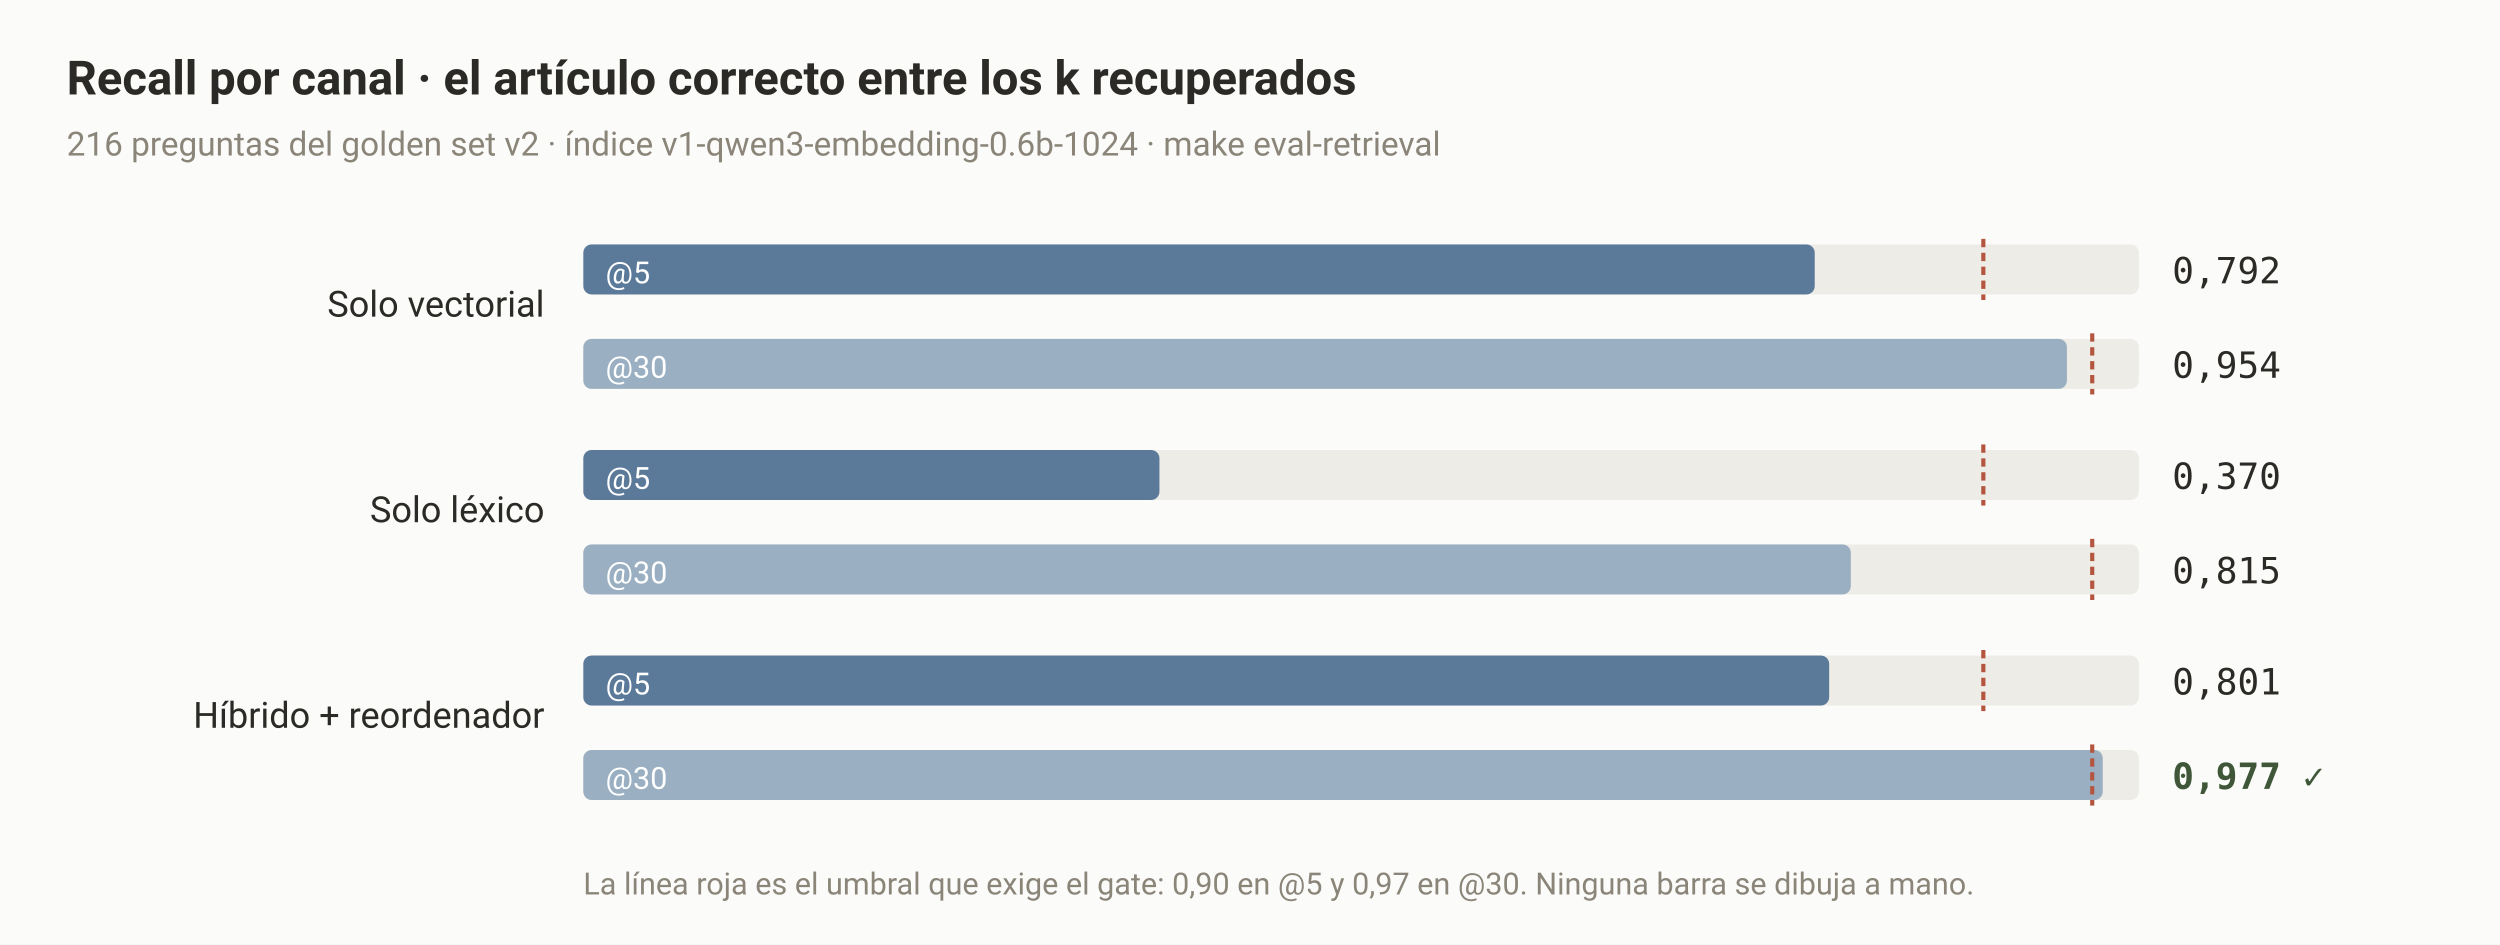
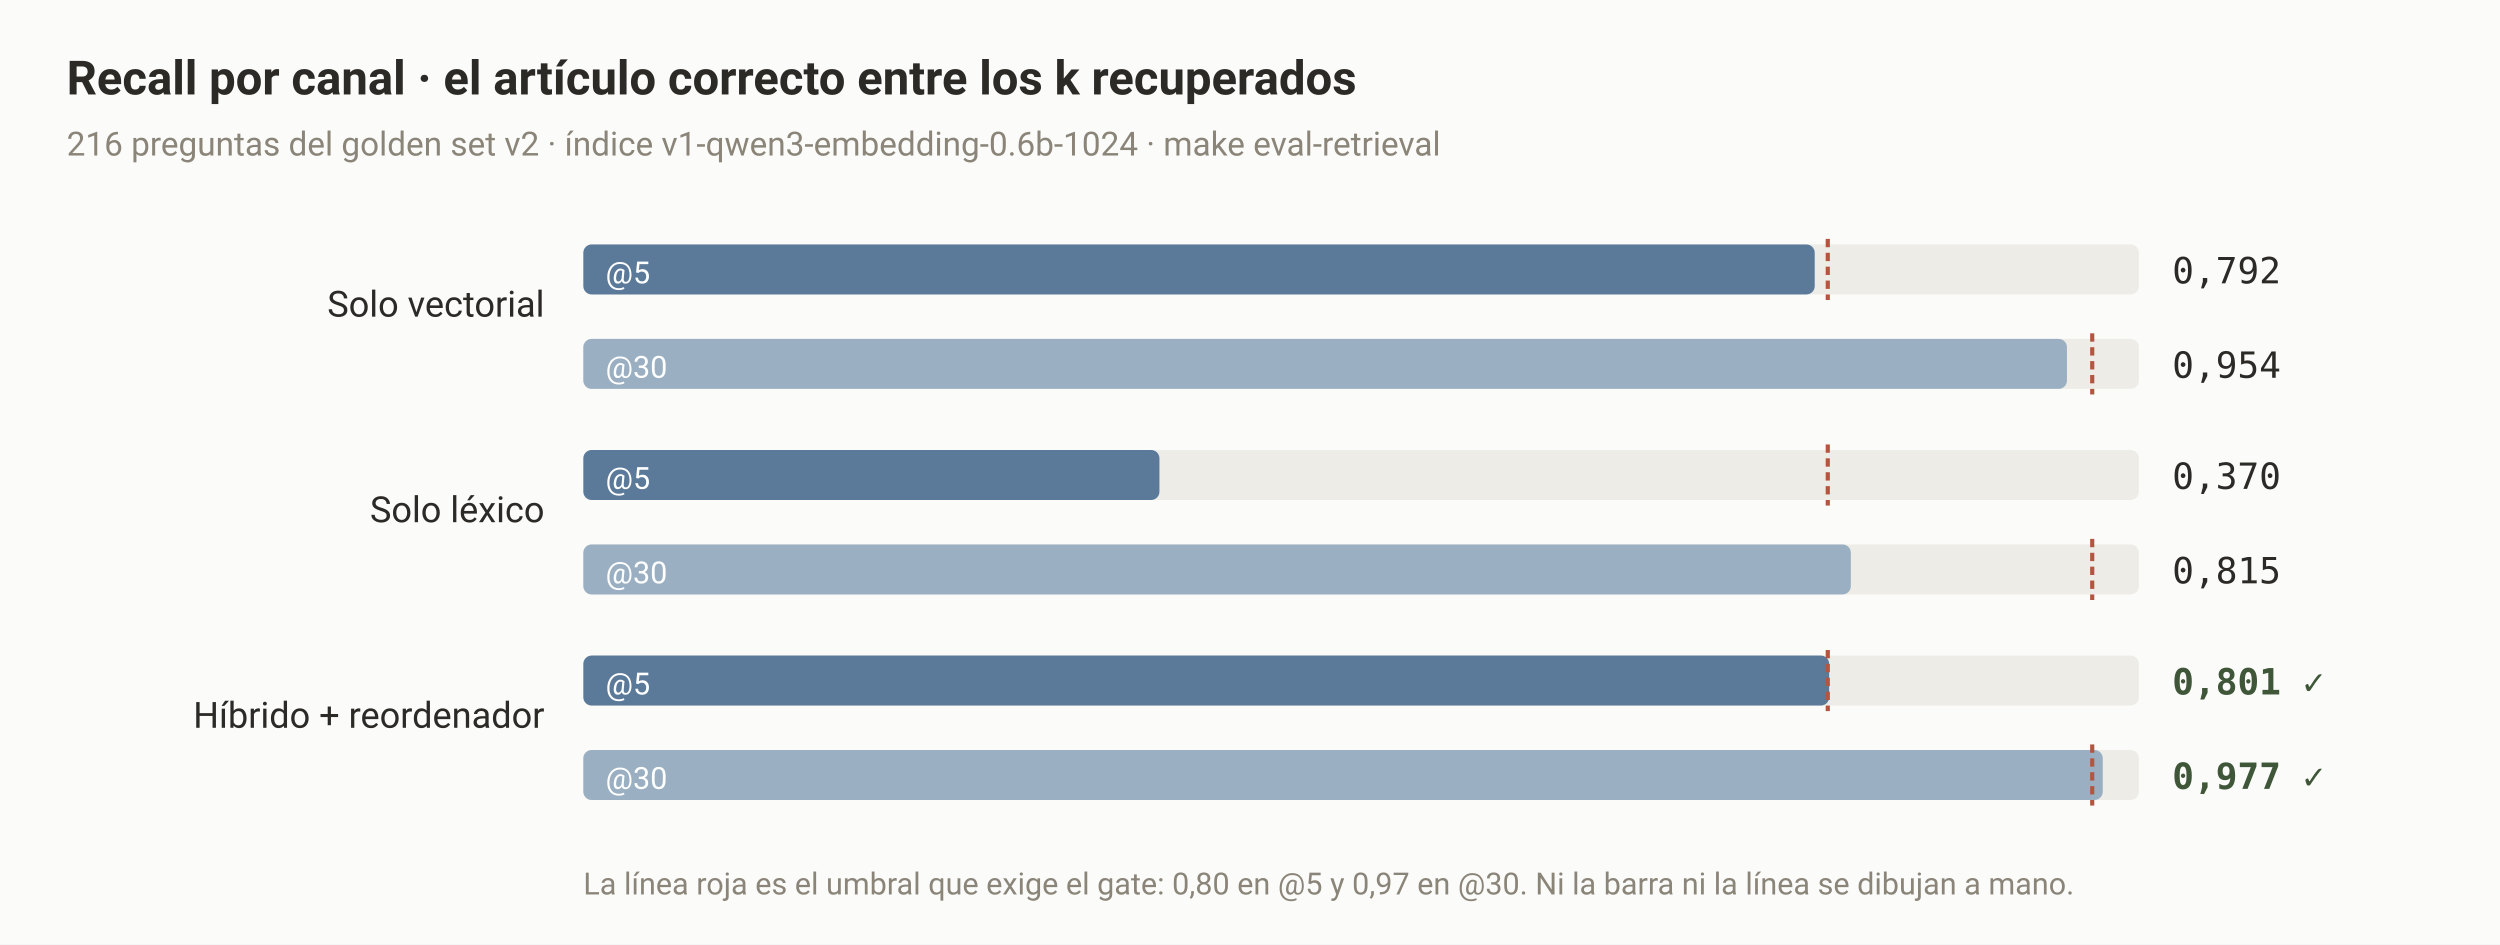
<svg xmlns="http://www.w3.org/2000/svg" viewBox="0 0 900 340" width="900" height="340" font-family="ui-sans-serif, -apple-system, 'Segoe UI', Roboto, Helvetica, Arial, sans-serif" role="img" aria-label="Recall por canal, medido sobre el golden set">
  <rect width="900" height="340" fill="#fbfbfa" />
  <text x="24" y="34" font-size="17" font-weight="600" fill="#2b2a26">Recall por canal · el artículo correcto entre los k recuperados</text>
  <text x="24" y="56" font-size="12" fill="#8a8578">216 preguntas del golden set v2 · índice v1-qwen3-embedding-0.6b-1024 · make eval-retrieval</text>
  <text x="196" y="114" font-size="13" fill="#2b2a26" text-anchor="end">Solo vectorial</text>
  <rect x="210" y="88" width="560" height="18" rx="3" fill="#eeece6" />
  <rect x="210" y="88" width="443.3" height="18" rx="3" fill="#5b7a9a" />
  <text x="782" y="102" font-size="13" fill="#2b2a26" font-weight="400" font-family="ui-monospace, SFMono-Regular, Menlo, monospace">0,792</text>
  <text x="218" y="102" font-size="11" fill="#fff">@5</text>
-   <line x1="714.0" y1="86" x2="714.0" y2="108" stroke="#b4553f" stroke-width="1.5" stroke-dasharray="3 2" />
+   <line x1="658.0" y1="86" x2="658.0" y2="108" stroke="#b4553f" stroke-width="1.5" stroke-dasharray="3 2" />
  <rect x="210" y="122" width="560" height="18" rx="3" fill="#eeece6" />
  <rect x="210" y="122" width="534.1" height="18" rx="3" fill="#9ab0c2" />
  <text x="782" y="136" font-size="13" fill="#2b2a26" font-weight="400" font-family="ui-monospace, SFMono-Regular, Menlo, monospace">0,954</text>
  <text x="218" y="136" font-size="11" fill="#fff">@30</text>
  <line x1="753.2" y1="120" x2="753.2" y2="142" stroke="#b4553f" stroke-width="1.5" stroke-dasharray="3 2" />
  <text x="196" y="188" font-size="13" fill="#2b2a26" text-anchor="end">Solo léxico</text>
  <rect x="210" y="162" width="560" height="18" rx="3" fill="#eeece6" />
  <rect x="210" y="162" width="207.4" height="18" rx="3" fill="#5b7a9a" />
  <text x="782" y="176" font-size="13" fill="#2b2a26" font-weight="400" font-family="ui-monospace, SFMono-Regular, Menlo, monospace">0,370</text>
  <text x="218" y="176" font-size="11" fill="#fff">@5</text>
-   <line x1="714.0" y1="160" x2="714.0" y2="182" stroke="#b4553f" stroke-width="1.5" stroke-dasharray="3 2" />
+   <line x1="658.0" y1="160" x2="658.0" y2="182" stroke="#b4553f" stroke-width="1.5" stroke-dasharray="3 2" />
  <rect x="210" y="196" width="560" height="18" rx="3" fill="#eeece6" />
  <rect x="210" y="196" width="456.3" height="18" rx="3" fill="#9ab0c2" />
  <text x="782" y="210" font-size="13" fill="#2b2a26" font-weight="400" font-family="ui-monospace, SFMono-Regular, Menlo, monospace">0,815</text>
  <text x="218" y="210" font-size="11" fill="#fff">@30</text>
  <line x1="753.2" y1="194" x2="753.2" y2="216" stroke="#b4553f" stroke-width="1.5" stroke-dasharray="3 2" />
  <text x="196" y="262" font-size="13" fill="#2b2a26" text-anchor="end">Híbrido + reordenador</text>
  <rect x="210" y="236" width="560" height="18" rx="3" fill="#eeece6" />
  <rect x="210" y="236" width="448.5" height="18" rx="3" fill="#5b7a9a" />
-   <text x="782" y="250" font-size="13" fill="#2b2a26" font-weight="400" font-family="ui-monospace, SFMono-Regular, Menlo, monospace">0,801</text>
+   <text x="782" y="250" font-size="13" fill="#3f5738" font-weight="600" font-family="ui-monospace, SFMono-Regular, Menlo, monospace">0,801  ✓</text>
  <text x="218" y="250" font-size="11" fill="#fff">@5</text>
-   <line x1="714.0" y1="234" x2="714.0" y2="256" stroke="#b4553f" stroke-width="1.5" stroke-dasharray="3 2" />
+   <line x1="658.0" y1="234" x2="658.0" y2="256" stroke="#b4553f" stroke-width="1.5" stroke-dasharray="3 2" />
  <rect x="210" y="270" width="560" height="18" rx="3" fill="#eeece6" />
  <rect x="210" y="270" width="547.0" height="18" rx="3" fill="#9ab0c2" />
  <text x="782" y="284" font-size="13" fill="#3f5738" font-weight="600" font-family="ui-monospace, SFMono-Regular, Menlo, monospace">0,977  ✓</text>
  <text x="218" y="284" font-size="11" fill="#fff">@30</text>
  <line x1="753.2" y1="268" x2="753.2" y2="290" stroke="#b4553f" stroke-width="1.5" stroke-dasharray="3 2" />
-   <text x="210" y="322" font-size="11" fill="#8a8578">La línea roja es el umbral que exige el gate: 0,90 en @5 y 0,97 en @30. Ninguna barra se dibuja a mano.</text>
+   <text x="210" y="322" font-size="11" fill="#8a8578">La línea roja es el umbral que exige el gate: 0,80 en @5 y 0,97 en @30. Ni la barra ni la línea se dibujan a mano.</text>
</svg>
